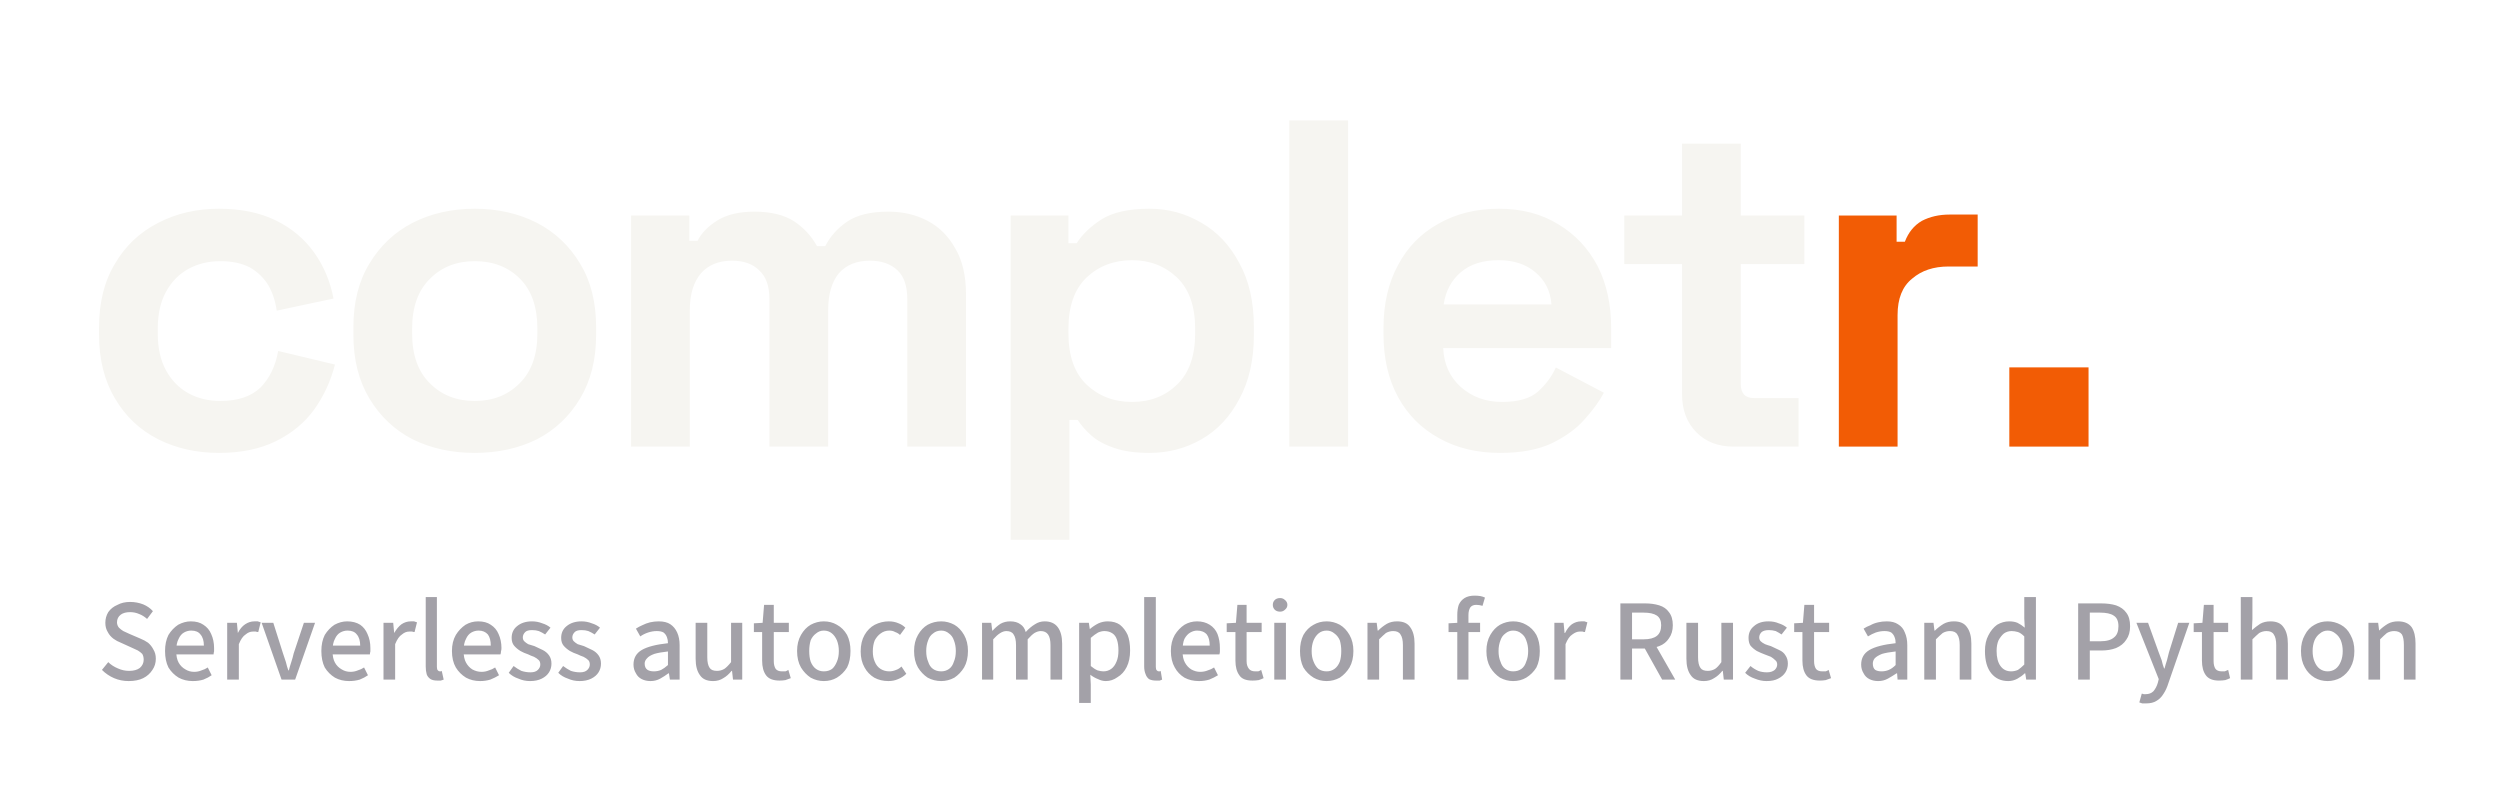
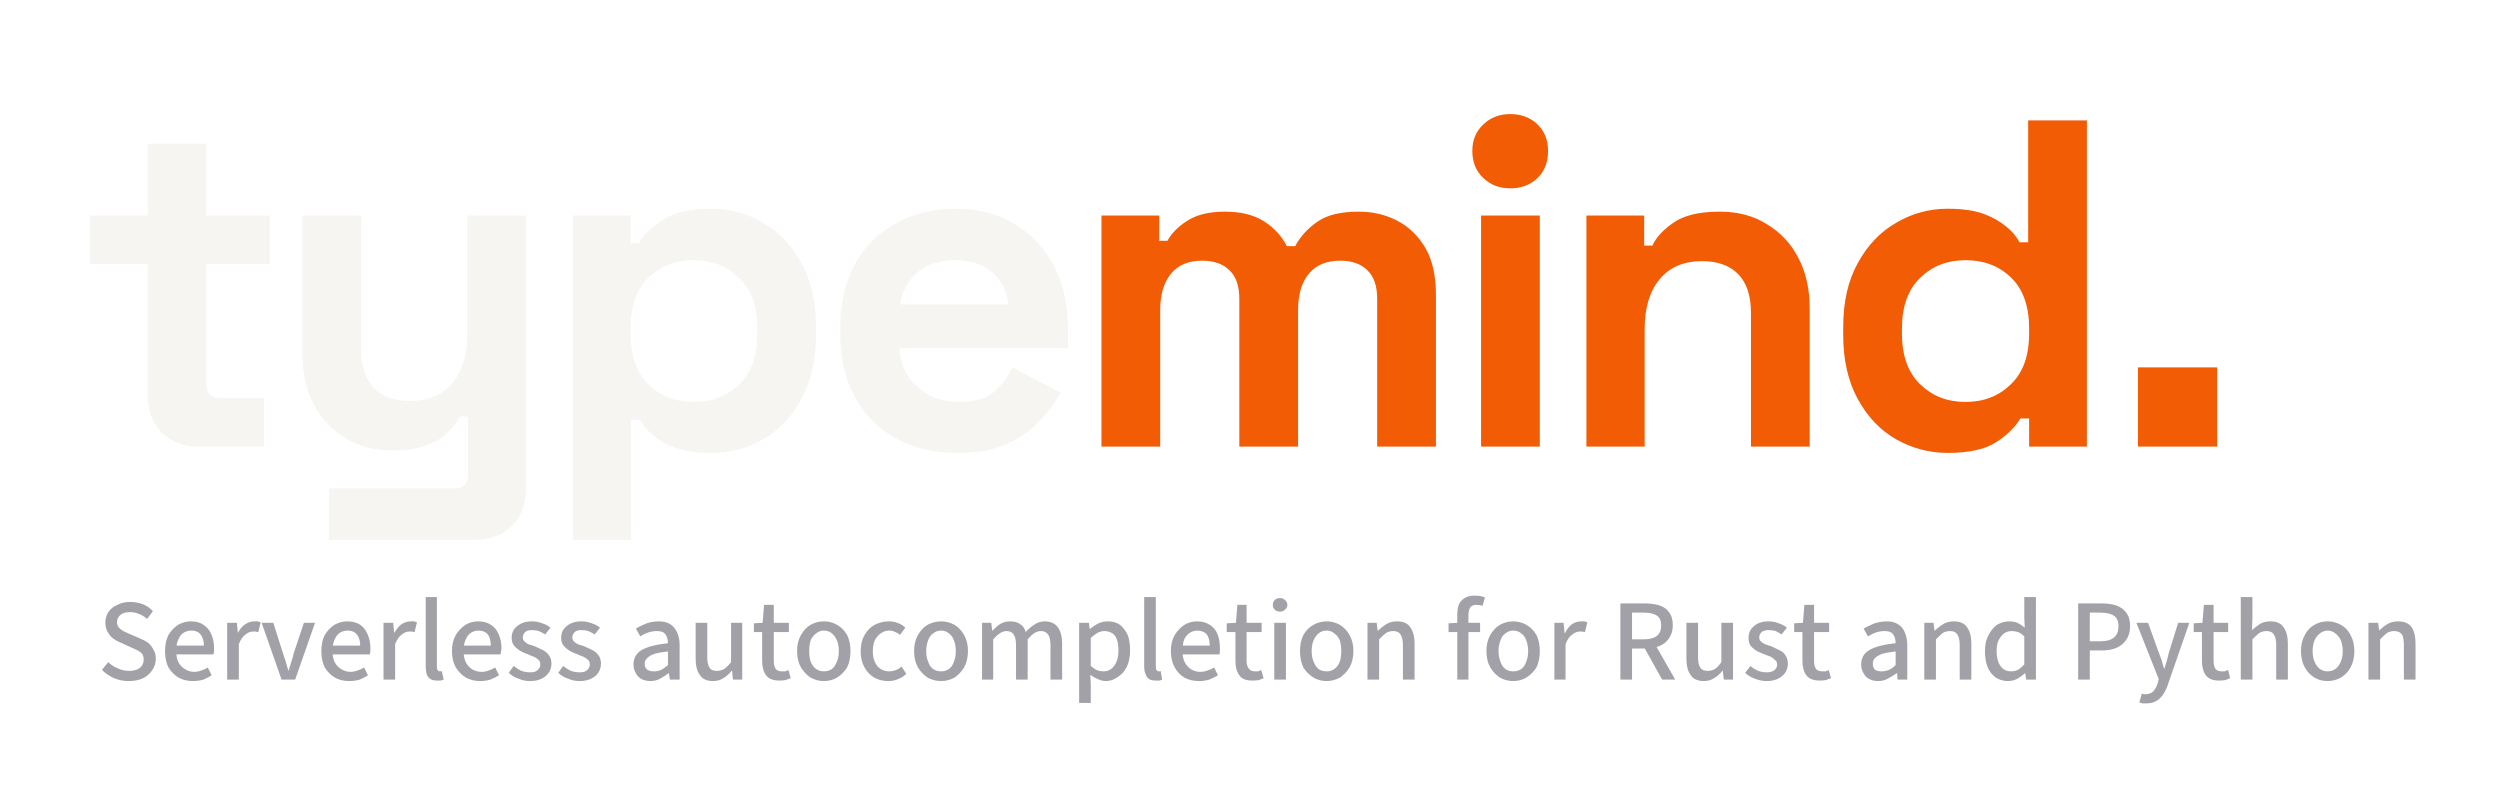
- <svg xmlns="http://www.w3.org/2000/svg" viewBox="0 0 515 164" width="515" height="164" role="img" aria-label="completr: serverless autocompletion for rust and python">
-   <path d="M45.1 93.3Q38.2 93.3 32.6 90.5Q26.9 87.6 23.7 82.1Q20.4 76.6 20.4 68.9V67.5Q20.4 59.7 23.7 54.3Q26.9 48.8 32.6 45.9Q38.2 43 45.1 43Q51.9 43 56.8 45.4Q61.7 47.8 64.7 52Q67.7 56.2 68.7 61.5L57 64Q56.6 61.1 55.3 58.8Q53.9 56.5 51.5 55.1Q49 53.8 45.4 53.8Q41.7 53.8 38.8 55.4Q35.9 57 34.2 60.1Q32.5 63.2 32.5 67.7V68.7Q32.5 73.2 34.2 76.3Q35.9 79.4 38.8 81Q41.7 82.6 45.4 82.6Q50.8 82.6 53.7 79.8Q56.5 76.9 57.3 72.3L69 75.1Q67.7 80.2 64.7 84.4Q61.7 88.5 56.8 90.9Q51.9 93.3 45.1 93.3ZM97.8 93.3Q90.7 93.3 85 90.5Q79.4 87.6 76.1 82.1Q72.8 76.6 72.8 69V67.4Q72.8 59.7 76.1 54.3Q79.4 48.8 85 45.9Q90.7 43 97.8 43Q104.9 43 110.6 45.9Q116.2 48.8 119.5 54.3Q122.8 59.7 122.8 67.4V69Q122.8 76.6 119.5 82.1Q116.2 87.6 110.6 90.5Q104.9 93.3 97.8 93.3ZM97.8 82.6Q103.4 82.6 107 79Q110.7 75.4 110.7 68.7V67.7Q110.7 61 107.1 57.4Q103.5 53.8 97.8 53.8Q92.2 53.8 88.6 57.4Q84.9 61 84.9 67.7V68.7Q84.9 75.4 88.6 79Q92.2 82.6 97.8 82.6ZM130 92V44.4H142V49.6H143.7Q144.9 47.2 147.8 45.4Q150.7 43.6 155.4 43.6Q160.5 43.6 163.6 45.6Q166.6 47.6 168.3 50.7H170Q171.6 47.6 174.6 45.6Q177.6 43.6 183 43.6Q187.5 43.6 191.1 45.5Q194.7 47.4 196.8 51.2Q199 54.9 199 60.7V92H186.9V61.6Q186.9 57.6 184.9 55.7Q182.8 53.7 179.2 53.7Q175.1 53.7 172.8 56.3Q170.6 59 170.6 63.9V92H158.5V61.6Q158.5 57.6 156.4 55.7Q154.4 53.7 150.8 53.7Q146.7 53.7 144.4 56.3Q142.1 59 142.1 63.9V92ZM208.2 111.2V44.4H220.1V50.1H221.8Q223.5 47.4 226.9 45.2Q230.4 43 236.8 43Q242.6 43 247.5 45.9Q252.4 48.7 255.3 54.2Q258.3 59.6 258.3 67.4V69Q258.3 76.7 255.3 82.2Q252.4 87.7 247.5 90.5Q242.6 93.3 236.8 93.3Q232.5 93.3 229.6 92.3Q226.6 91.3 224.8 89.7Q223.1 88.2 222 86.5H220.3V111.2ZM233.2 82.8Q238.8 82.8 242.5 79.2Q246.2 75.6 246.2 68.7V67.7Q246.2 60.8 242.5 57.2Q238.7 53.6 233.2 53.6Q227.6 53.6 223.8 57.2Q220.1 60.8 220.1 67.7V68.7Q220.1 75.6 223.8 79.2Q227.6 82.8 233.2 82.8ZM265.6 92V24.8H277.7V92ZM309 93.3Q301.9 93.3 296.5 90.3Q291 87.3 288 81.8Q285 76.3 285 68.8V67.6Q285 60.1 288 54.6Q290.9 49.1 296.3 46.1Q301.7 43 308.8 43Q315.8 43 321 46.2Q326.2 49.3 329.1 54.8Q331.9 60.3 331.9 67.6V71.7H297.3Q297.5 76.6 300.9 79.7Q304.4 82.8 309.4 82.8Q314.5 82.8 316.9 80.6Q319.3 78.4 320.5 75.7L330.4 80.9Q329.1 83.4 326.5 86.3Q324 89.2 319.7 91.3Q315.5 93.3 309 93.3ZM297.4 62.7H319.6Q319.3 58.6 316.3 56.1Q313.4 53.6 308.7 53.6Q303.8 53.6 300.9 56.1Q298 58.6 297.4 62.7ZM357.1 92Q352.4 92 349.5 89.1Q346.5 86.1 346.5 81.2V54.4H334.6V44.4H346.5V29.6H358.6V44.4H371.7V54.4H358.6V79.1Q358.6 82 361.3 82H370.5V92Z" fill="#F6F5F1" />
-   <path d="M378.8 92V44.4H390.7V49.8H392.4Q393.5 46.9 395.9 45.5Q398.4 44.2 401.6 44.2H407.4V54.9H401.4Q396.8 54.9 393.9 57.4Q390.9 59.8 390.9 64.9V92Z" fill="#F25C05" />
-   <rect x="413.92" y="75.68" width="16.32" height="16.32" fill="#F25C05" />
+ <svg xmlns="http://www.w3.org/2000/svg" viewBox="0 0 515 164" width="515" height="164" role="img" aria-label="typemind: serverless autocompletion for rust and python">
+   <path d="M41 92Q36.3 92 33.3 89.1Q30.4 86.1 30.4 81.2V54.4H18.5V44.4H30.4V29.6H42.5V44.4H55.6V54.4H42.5V79.1Q42.5 82 45.2 82H54.4V92ZM67.8 111.2V100.6H93.8Q96.4 100.6 96.4 97.8V85.8H94.7Q94 87.4 92.3 89Q90.7 90.7 87.9 91.7Q85.1 92.8 80.8 92.8Q75.2 92.8 71.1 90.2Q66.9 87.7 64.6 83.2Q62.3 78.7 62.3 72.8V44.4H74.4V71.8Q74.4 77.2 77 79.9Q79.6 82.6 84.5 82.6Q90.1 82.6 93.2 78.9Q96.3 75.2 96.3 68.6V44.4H108.4V100.4Q108.4 105.3 105.5 108.3Q102.6 111.2 97.8 111.2ZM118 111.2V44.4H129.9V50.1H131.6Q133.2 47.4 136.7 45.2Q140.1 43 146.6 43Q152.3 43 157.2 45.9Q162.1 48.7 165.1 54.2Q168.1 59.6 168.1 67.4V69Q168.1 76.7 165.1 82.2Q162.1 87.7 157.2 90.5Q152.3 93.3 146.6 93.3Q142.2 93.3 139.3 92.3Q136.4 91.3 134.6 89.7Q132.8 88.2 131.8 86.5H130V111.2ZM142.9 82.8Q148.6 82.8 152.3 79.2Q156 75.6 156 68.7V67.7Q156 60.8 152.2 57.2Q148.5 53.6 142.9 53.6Q137.3 53.6 133.6 57.2Q129.9 60.8 129.9 67.7V68.7Q129.9 75.6 133.6 79.2Q137.3 82.8 142.9 82.8ZM197.1 93.3Q190 93.3 184.5 90.3Q179.1 87.3 176.1 81.8Q173.1 76.3 173.1 68.8V67.6Q173.1 60.1 176 54.6Q179 49.1 184.4 46.1Q189.8 43 196.9 43Q203.9 43 209.1 46.2Q214.2 49.3 217.1 54.8Q220 60.3 220 67.6V71.7H185.3Q185.5 76.6 189 79.7Q192.4 82.8 197.4 82.8Q202.5 82.8 204.9 80.6Q207.3 78.4 208.6 75.7L218.5 80.9Q217.1 83.4 214.6 86.3Q212 89.2 207.8 91.3Q203.6 93.3 197.1 93.3ZM185.4 62.7H207.7Q207.3 58.6 204.4 56.1Q201.5 53.6 196.8 53.6Q191.9 53.6 189 56.1Q186.1 58.6 185.4 62.7Z" fill="#F6F5F1" />
+   <path d="M226.9 92V44.4H238.8V49.6H240.5Q241.8 47.2 244.7 45.4Q247.6 43.6 252.3 43.6Q257.3 43.6 260.4 45.6Q263.5 47.6 265.1 50.7H266.8Q268.5 47.6 271.5 45.6Q274.4 43.6 279.9 43.6Q284.3 43.6 287.9 45.5Q291.5 47.4 293.7 51.2Q295.8 54.9 295.8 60.7V92H283.7V61.6Q283.7 57.6 281.7 55.7Q279.7 53.7 276.1 53.7Q271.9 53.7 269.7 56.3Q267.4 59 267.4 63.9V92H255.3V61.6Q255.3 57.6 253.3 55.7Q251.3 53.7 247.6 53.7Q243.5 53.7 241.3 56.3Q239 59 239 63.9V92ZM305.1 92V44.4H317.2V92ZM311.1 38.8Q307.8 38.8 305.6 36.7Q303.3 34.6 303.3 31.1Q303.3 27.7 305.6 25.6Q307.8 23.5 311.1 23.5Q314.5 23.5 316.7 25.6Q318.9 27.7 318.9 31.1Q318.9 34.6 316.7 36.7Q314.5 38.8 311.1 38.8ZM326.8 92V44.4H338.7V50.6H340.4Q341.5 48.1 344.7 45.9Q347.9 43.6 354.3 43.6Q359.9 43.6 364 46.2Q368.2 48.7 370.5 53.2Q372.8 57.6 372.8 63.6V92H360.7V64.5Q360.7 59.2 358.1 56.5Q355.5 53.8 350.6 53.8Q345 53.8 341.9 57.5Q338.8 61.2 338.8 67.8V92ZM401.2 93.3Q395.6 93.3 390.6 90.5Q385.7 87.7 382.7 82.2Q379.7 76.7 379.7 69V67.4Q379.7 59.6 382.7 54.2Q385.7 48.7 390.6 45.9Q395.5 43 401.2 43Q405.6 43 408.5 44Q411.4 45.1 413.2 46.6Q415.1 48.1 416 49.9H417.8V24.8H429.9V92H418V86.2H416.2Q414.6 88.9 411.2 91.1Q407.8 93.3 401.2 93.3ZM404.9 82.8Q410.5 82.8 414.2 79.2Q418 75.6 418 68.7V67.7Q418 60.8 414.3 57.2Q410.6 53.6 404.9 53.6Q399.3 53.6 395.6 57.2Q391.8 60.8 391.8 67.7V68.7Q391.8 75.6 395.6 79.2Q399.3 82.8 404.9 82.8Z" fill="#F25C05" />
+   <rect x="440.42" y="75.68" width="16.32" height="16.32" fill="#F25C05" />
  <path d="M26.5 140.3Q24.9 140.3 23.5 139.7Q22.1 139.1 21 138L22.3 136.4Q23.1 137.2 24.3 137.7Q25.4 138.2 26.6 138.2Q28 138.2 28.8 137.6Q29.6 136.9 29.6 135.9Q29.6 135.2 29.3 134.7Q28.9 134.3 28.4 134Q27.8 133.7 27.1 133.4L24.9 132.4Q24.1 132.1 23.4 131.6Q22.6 131 22.2 130.2Q21.7 129.4 21.7 128.3Q21.7 127.1 22.3 126.1Q23 125.1 24.2 124.6Q25.3 124 26.8 124Q28.2 124 29.5 124.5Q30.7 125 31.5 125.9L30.3 127.5Q29.5 126.8 28.7 126.5Q27.8 126.1 26.8 126.1Q25.6 126.1 24.9 126.6Q24.1 127.2 24.1 128.2Q24.1 128.8 24.5 129.3Q24.9 129.7 25.4 130Q26 130.3 26.7 130.6L28.8 131.5Q29.8 131.9 30.5 132.4Q31.2 133 31.6 133.8Q32.1 134.6 32.1 135.7Q32.1 137 31.4 138Q30.7 139.1 29.5 139.7Q28.3 140.3 26.5 140.3ZM39.7 140.3Q38.1 140.3 36.8 139.6Q35.5 138.8 34.7 137.5Q34 136.1 34 134.1Q34 132.2 34.7 130.8Q35.5 129.5 36.7 128.7Q38 128 39.3 128Q40.9 128 41.9 128.7Q43 129.4 43.5 130.6Q44.1 131.9 44.1 133.5Q44.1 133.9 44.1 134.2Q44 134.5 44 134.8H35.7V133H42Q42 131.5 41.3 130.7Q40.7 129.9 39.4 129.9Q38.6 129.9 37.9 130.3Q37.2 130.7 36.8 131.6Q36.3 132.5 36.3 134.1Q36.3 135.6 36.8 136.5Q37.3 137.4 38.2 137.9Q39 138.4 40 138.4Q40.8 138.4 41.5 138.1Q42.2 137.9 42.8 137.5L43.6 139.1Q42.9 139.6 41.9 140Q40.9 140.3 39.7 140.3ZM46.8 140V128.3H48.8L49 130.4H49Q49.6 129.2 50.5 128.6Q51.4 128 52.4 128Q52.8 128 53.1 128Q53.4 128.1 53.7 128.2L53.2 130.2Q52.9 130.2 52.7 130.1Q52.4 130.1 52.1 130.1Q51.3 130.1 50.6 130.7Q49.8 131.2 49.2 132.7V140ZM58 140 53.9 128.3H56.3L58.3 134.6Q58.6 135.5 58.9 136.4Q59.1 137.3 59.4 138.1H59.5Q59.7 137.3 60 136.4Q60.3 135.5 60.5 134.6L62.6 128.3H64.9L60.8 140ZM71.9 140.3Q70.3 140.3 69 139.6Q67.7 138.8 66.9 137.5Q66.2 136.1 66.2 134.1Q66.2 132.2 66.9 130.8Q67.7 129.5 68.9 128.7Q70.2 128 71.5 128Q73.1 128 74.2 128.7Q75.2 129.4 75.7 130.6Q76.3 131.9 76.3 133.5Q76.3 133.9 76.3 134.2Q76.2 134.5 76.2 134.8H67.9V133H74.2Q74.2 131.5 73.5 130.7Q72.9 129.9 71.6 129.9Q70.8 129.9 70.1 130.3Q69.4 130.7 69 131.6Q68.5 132.5 68.5 134.1Q68.5 135.6 69 136.5Q69.5 137.4 70.4 137.9Q71.2 138.4 72.2 138.4Q73 138.4 73.7 138.1Q74.4 137.9 75 137.5L75.8 139.1Q75.1 139.6 74.1 140Q73.1 140.3 71.9 140.3ZM79 140V128.3H81L81.2 130.4H81.2Q81.9 129.2 82.7 128.6Q83.6 128 84.6 128Q85 128 85.3 128Q85.6 128.1 85.9 128.2L85.4 130.2Q85.1 130.2 84.9 130.1Q84.6 130.1 84.3 130.1Q83.5 130.1 82.8 130.7Q82 131.2 81.4 132.7V140ZM90.1 140.2Q89.2 140.2 88.7 139.9Q88.1 139.5 87.9 138.9Q87.7 138.2 87.7 137.3V123H90V137.4Q90 137.9 90.2 138.1Q90.4 138.3 90.6 138.3Q90.7 138.3 90.8 138.3Q90.9 138.3 91 138.2L91.4 140Q91.1 140.1 90.8 140.2Q90.5 140.2 90.1 140.2ZM98.9 140.3Q97.3 140.3 96 139.6Q94.7 138.8 93.9 137.5Q93.1 136.1 93.1 134.1Q93.1 132.2 93.9 130.8Q94.7 129.5 95.9 128.7Q97.1 128 98.5 128Q100.1 128 101.1 128.7Q102.2 129.4 102.7 130.6Q103.3 131.9 103.3 133.5Q103.3 133.9 103.2 134.2Q103.2 134.5 103.1 134.8H94.9V133H101.1Q101.1 131.5 100.5 130.7Q99.8 129.9 98.6 129.9Q97.8 129.9 97.1 130.3Q96.4 130.7 96 131.6Q95.5 132.5 95.5 134.1Q95.5 135.6 96 136.5Q96.5 137.4 97.3 137.9Q98.2 138.4 99.2 138.4Q100 138.4 100.7 138.1Q101.4 137.9 102 137.5L102.8 139.1Q102 139.6 101 140Q100 140.3 98.9 140.3ZM109.2 140.3Q107.9 140.3 106.8 139.8Q105.6 139.4 104.8 138.6L105.8 137.2Q106.6 137.8 107.4 138.2Q108.3 138.5 109.3 138.5Q110.3 138.5 110.8 138Q111.3 137.5 111.3 136.9Q111.3 136.3 111 136Q110.6 135.6 110 135.3Q109.4 135.1 108.8 134.8Q107.9 134.5 107.2 134.1Q106.4 133.6 105.9 133Q105.4 132.4 105.4 131.4Q105.4 129.9 106.5 129Q107.7 128 109.6 128Q110.7 128 111.7 128.4Q112.7 128.7 113.4 129.3L112.3 130.7Q111.7 130.3 111 130Q110.4 129.8 109.6 129.8Q108.6 129.8 108.2 130.2Q107.7 130.7 107.7 131.3Q107.7 131.8 108 132.1Q108.3 132.4 108.8 132.7Q109.4 132.9 110.1 133.1Q111 133.5 111.8 133.9Q112.6 134.3 113.1 135Q113.6 135.7 113.6 136.7Q113.6 137.7 113.1 138.5Q112.6 139.3 111.6 139.8Q110.6 140.3 109.2 140.3ZM119.4 140.3Q118.1 140.3 117 139.8Q115.8 139.4 115 138.6L116 137.2Q116.8 137.8 117.6 138.2Q118.5 138.5 119.5 138.5Q120.5 138.5 121 138Q121.5 137.5 121.5 136.9Q121.5 136.3 121.2 136Q120.8 135.6 120.2 135.3Q119.6 135.1 119 134.8Q118.1 134.5 117.4 134.1Q116.6 133.6 116.1 133Q115.6 132.4 115.6 131.4Q115.6 129.9 116.7 129Q117.9 128 119.8 128Q120.9 128 121.9 128.4Q122.9 128.7 123.6 129.3L122.5 130.7Q121.9 130.3 121.2 130Q120.6 129.8 119.8 129.8Q118.8 129.8 118.4 130.2Q117.9 130.7 117.9 131.3Q117.9 131.8 118.2 132.1Q118.5 132.4 119 132.7Q119.6 132.9 120.3 133.1Q121.2 133.5 122 133.9Q122.8 134.3 123.3 135Q123.8 135.7 123.8 136.7Q123.8 137.7 123.3 138.5Q122.8 139.3 121.8 139.8Q120.8 140.3 119.4 140.3ZM134 140.3Q133 140.3 132.2 139.9Q131.4 139.5 131 138.7Q130.5 137.9 130.5 136.9Q130.5 134.9 132.2 133.9Q133.9 132.9 137.6 132.5Q137.6 131.8 137.4 131.3Q137.2 130.7 136.7 130.3Q136.2 130 135.3 130Q134.4 130 133.5 130.3Q132.6 130.6 131.9 131.1L131 129.5Q131.6 129.1 132.3 128.8Q133.1 128.4 133.9 128.2Q134.8 128 135.7 128Q137.2 128 138.1 128.6Q139 129.2 139.5 130.3Q140 131.4 140 132.9V140H138L137.8 138.7H137.7Q136.9 139.3 136 139.8Q135.1 140.3 134 140.3ZM134.7 138.3Q135.5 138.3 136.2 138Q136.8 137.7 137.6 137V134.2Q135.8 134.4 134.8 134.7Q133.7 135.1 133.3 135.6Q132.8 136.1 132.8 136.7Q132.8 137.6 133.4 138Q133.9 138.3 134.7 138.3ZM146.9 140.3Q145 140.3 144.2 139.1Q143.3 137.9 143.3 135.7V128.3H145.7V135.4Q145.7 136.9 146.2 137.6Q146.6 138.2 147.7 138.2Q148.5 138.2 149.2 137.8Q149.8 137.4 150.6 136.4V128.3H152.9V140H151L150.8 138.2H150.7Q149.9 139.2 149 139.7Q148.1 140.3 146.9 140.3ZM160.6 140.2Q158.6 140.2 157.8 139.1Q157 138 157 136.1V130.2H155.3V128.4L157.1 128.3L157.4 124.6H159.4V128.3H162.5V130.2H159.4V136.2Q159.4 137.2 159.8 137.8Q160.2 138.3 161.1 138.3Q161.4 138.3 161.8 138.3Q162.1 138.2 162.4 138L162.9 139.7Q162.4 139.9 161.8 140.1Q161.2 140.2 160.6 140.2ZM169.7 140.3Q168.3 140.3 167 139.6Q165.8 138.8 165 137.5Q164.2 136.1 164.2 134.1Q164.2 132.2 165 130.8Q165.8 129.4 167 128.7Q168.3 128 169.7 128Q171.2 128 172.4 128.7Q173.7 129.4 174.5 130.8Q175.2 132.2 175.2 134.1Q175.2 136.1 174.5 137.5Q173.7 138.8 172.4 139.6Q171.2 140.3 169.7 140.3ZM169.7 138.3Q170.7 138.3 171.4 137.8Q172 137.3 172.4 136.3Q172.8 135.4 172.8 134.1Q172.8 132.9 172.4 131.9Q172 131 171.4 130.5Q170.7 129.9 169.7 129.9Q168.8 129.9 168.1 130.5Q167.4 131 167 131.9Q166.7 132.9 166.7 134.1Q166.7 135.4 167 136.3Q167.4 137.3 168.1 137.8Q168.8 138.3 169.7 138.3ZM183 140.3Q181.4 140.3 180.1 139.6Q178.8 138.8 178.1 137.5Q177.3 136.1 177.3 134.2Q177.3 132.2 178.1 130.8Q178.9 129.4 180.2 128.7Q181.6 128 183.1 128Q184.2 128 185.1 128.4Q185.9 128.7 186.5 129.3L185.4 130.8Q185 130.4 184.4 130.2Q183.9 129.9 183.2 129.9Q182.2 129.9 181.4 130.5Q180.7 131 180.2 131.9Q179.8 132.9 179.8 134.2Q179.8 135.4 180.2 136.3Q180.6 137.3 181.4 137.8Q182.2 138.3 183.2 138.3Q183.9 138.3 184.6 138Q185.2 137.8 185.7 137.3L186.7 138.8Q186 139.5 185 139.9Q184.1 140.3 183 140.3ZM193.9 140.3Q192.4 140.3 191.1 139.6Q189.9 138.8 189.1 137.5Q188.3 136.1 188.3 134.1Q188.3 132.2 189.1 130.8Q189.9 129.4 191.1 128.7Q192.4 128 193.9 128Q195.3 128 196.6 128.7Q197.8 129.4 198.6 130.8Q199.4 132.2 199.4 134.1Q199.4 136.1 198.6 137.5Q197.8 138.8 196.6 139.6Q195.3 140.3 193.9 140.3ZM193.9 138.3Q194.8 138.3 195.5 137.8Q196.2 137.3 196.5 136.3Q196.9 135.4 196.9 134.1Q196.9 132.9 196.5 131.9Q196.2 131 195.5 130.5Q194.8 129.9 193.9 129.9Q192.9 129.9 192.2 130.5Q191.5 131 191.2 131.9Q190.8 132.9 190.8 134.1Q190.8 135.4 191.2 136.3Q191.5 137.3 192.2 137.8Q192.9 138.3 193.9 138.3ZM202.3 140V128.3H204.2L204.4 129.9H204.5Q205.2 129.1 206.1 128.5Q207 128 208.1 128Q209.4 128 210.2 128.6Q211 129.1 211.3 130.2Q212.2 129.2 213.2 128.6Q214.1 128 215.2 128Q217 128 217.9 129.2Q218.8 130.4 218.8 132.6V140H216.4V132.9Q216.4 131.4 215.9 130.7Q215.4 130 214.4 130Q213.8 130 213.1 130.4Q212.5 130.8 211.7 131.7V140H209.3V132.9Q209.3 131.4 208.8 130.7Q208.4 130 207.3 130Q206.1 130 204.6 131.7V140ZM222.3 144.8V128.3H224.3L224.5 129.6H224.5Q225.3 128.9 226.3 128.4Q227.2 128 228.2 128Q229.7 128 230.7 128.7Q231.7 129.5 232.3 130.8Q232.8 132.1 232.8 134Q232.8 136 232.1 137.4Q231.4 138.8 230.2 139.5Q229.1 140.3 227.8 140.3Q227 140.3 226.2 139.9Q225.4 139.6 224.6 139L224.7 141V144.8ZM227.3 138.3Q228.2 138.3 228.9 137.8Q229.6 137.3 230 136.3Q230.4 135.4 230.4 134Q230.4 132.7 230.1 131.8Q229.8 130.9 229.2 130.5Q228.5 130 227.5 130Q226.9 130 226.2 130.3Q225.5 130.7 224.7 131.4V137.2Q225.4 137.8 226.1 138.1Q226.8 138.3 227.3 138.3ZM238.1 140.2Q237.3 140.2 236.7 139.9Q236.2 139.5 236 138.9Q235.7 138.2 235.7 137.3V123H238.1V137.4Q238.1 137.9 238.3 138.1Q238.5 138.3 238.7 138.3Q238.8 138.3 238.9 138.3Q239 138.3 239.1 138.2L239.4 140Q239.2 140.1 238.9 140.2Q238.6 140.2 238.1 140.2ZM247 140.3Q245.3 140.3 244 139.6Q242.7 138.8 242 137.5Q241.2 136.1 241.2 134.1Q241.2 132.2 242 130.8Q242.8 129.5 244 128.7Q245.2 128 246.6 128Q248.1 128 249.2 128.7Q250.3 129.4 250.8 130.6Q251.3 131.9 251.3 133.5Q251.3 133.9 251.3 134.2Q251.3 134.5 251.2 134.8H243V133H249.2Q249.2 131.5 248.6 130.7Q247.9 129.9 246.6 129.9Q245.9 129.9 245.2 130.3Q244.5 130.7 244 131.6Q243.6 132.5 243.6 134.1Q243.6 135.6 244.1 136.5Q244.6 137.4 245.4 137.9Q246.3 138.4 247.2 138.4Q248.1 138.4 248.8 138.1Q249.5 137.9 250.1 137.5L250.9 139.1Q250.1 139.6 249.1 140Q248.1 140.3 247 140.3ZM258 140.2Q256 140.2 255.3 139.1Q254.5 138 254.5 136.1V130.2H252.7V128.4L254.6 128.3L254.9 124.6H256.8V128.3H259.9V130.2H256.8V136.2Q256.8 137.2 257.3 137.8Q257.7 138.3 258.6 138.3Q258.9 138.3 259.2 138.3Q259.5 138.2 259.8 138L260.3 139.7Q259.9 139.9 259.3 140.1Q258.7 140.2 258 140.2ZM262.5 140V128.3H264.9V140ZM263.7 126Q263 126 262.6 125.6Q262.2 125.2 262.2 124.6Q262.2 124 262.6 123.6Q263 123.2 263.7 123.2Q264.3 123.2 264.7 123.6Q265.2 124 265.2 124.6Q265.2 125.2 264.7 125.6Q264.3 126 263.7 126ZM273.3 140.3Q271.8 140.3 270.6 139.6Q269.3 138.8 268.5 137.5Q267.8 136.1 267.8 134.1Q267.8 132.2 268.5 130.8Q269.3 129.4 270.6 128.7Q271.8 128 273.3 128Q274.7 128 276 128.7Q277.2 129.4 278 130.8Q278.8 132.2 278.8 134.1Q278.8 136.1 278 137.5Q277.2 138.8 276 139.6Q274.7 140.3 273.3 140.3ZM273.3 138.3Q274.2 138.3 274.9 137.8Q275.6 137.3 276 136.3Q276.3 135.4 276.3 134.1Q276.3 132.9 276 131.9Q275.6 131 274.9 130.5Q274.2 129.9 273.3 129.9Q272.3 129.9 271.6 130.5Q271 131 270.6 131.9Q270.2 132.9 270.2 134.1Q270.2 135.4 270.6 136.3Q271 137.3 271.6 137.8Q272.3 138.3 273.3 138.3ZM281.7 140V128.3H283.6L283.8 129.9H283.9Q284.7 129.1 285.7 128.5Q286.6 128 287.8 128Q289.7 128 290.5 129.2Q291.4 130.4 291.4 132.6V140H289V132.9Q289 131.4 288.5 130.7Q288.1 130 287 130Q286.2 130 285.5 130.4Q284.9 130.9 284.1 131.7V140ZM300.2 140V126.7Q300.2 125.5 300.5 124.6Q300.9 123.7 301.7 123.2Q302.5 122.7 303.8 122.7Q304.4 122.7 305 122.8Q305.5 122.9 305.9 123.1L305.4 124.8Q304.7 124.6 304.1 124.6Q303.3 124.6 302.9 125.1Q302.5 125.7 302.5 126.7V140ZM298.4 130.2V128.4L300.3 128.3H304.9V130.2ZM311.7 140.3Q310.3 140.3 309 139.6Q307.8 138.8 307 137.5Q306.2 136.1 306.2 134.1Q306.2 132.2 307 130.8Q307.8 129.4 309 128.7Q310.3 128 311.7 128Q313.2 128 314.4 128.7Q315.7 129.4 316.5 130.8Q317.2 132.2 317.2 134.1Q317.2 136.1 316.5 137.5Q315.7 138.8 314.4 139.6Q313.2 140.3 311.7 140.3ZM311.7 138.3Q312.7 138.3 313.4 137.8Q314.1 137.3 314.4 136.3Q314.8 135.4 314.8 134.1Q314.8 132.9 314.4 131.9Q314.1 131 313.4 130.5Q312.7 129.9 311.7 129.9Q310.8 129.9 310.1 130.5Q309.4 131 309.1 131.9Q308.7 132.9 308.7 134.1Q308.7 135.4 309.1 136.3Q309.4 137.3 310.1 137.8Q310.8 138.3 311.7 138.3ZM320.2 140V128.3H322.1L322.3 130.4H322.4Q323 129.2 323.8 128.6Q324.7 128 325.7 128Q326.1 128 326.4 128Q326.7 128.1 327 128.2L326.5 130.2Q326.2 130.2 326 130.1Q325.8 130.1 325.4 130.1Q324.7 130.1 323.9 130.7Q323.1 131.2 322.5 132.7V140ZM333.8 140V124.3H338.9Q340.5 124.3 341.8 124.7Q343.1 125.1 343.8 126.1Q344.6 127.1 344.6 128.8Q344.6 130.4 343.8 131.5Q343.1 132.6 341.8 133.1Q340.5 133.6 338.9 133.6H336.2V140ZM336.2 131.7H338.6Q340.4 131.7 341.3 131Q342.2 130.3 342.2 128.8Q342.2 127.4 341.3 126.8Q340.4 126.2 338.6 126.2H336.2ZM342.4 140 338.5 133 340.3 131.6 345.1 140ZM351 140.3Q349.1 140.3 348.3 139.1Q347.4 137.9 347.4 135.7V128.3H349.8V135.4Q349.8 136.9 350.3 137.6Q350.7 138.2 351.8 138.2Q352.6 138.2 353.3 137.8Q353.9 137.4 354.6 136.4V128.3H357V140H355.1L354.9 138.2H354.8Q354 139.2 353.1 139.7Q352.2 140.3 351 140.3ZM363.9 140.3Q362.7 140.3 361.5 139.8Q360.3 139.4 359.5 138.6L360.6 137.2Q361.3 137.8 362.2 138.2Q363 138.5 364 138.5Q365 138.5 365.6 138Q366.1 137.5 366.1 136.9Q366.1 136.3 365.7 136Q365.3 135.6 364.8 135.3Q364.2 135.1 363.5 134.8Q362.7 134.5 361.9 134.1Q361.1 133.6 360.6 133Q360.2 132.4 360.2 131.4Q360.2 129.9 361.3 129Q362.4 128 364.3 128Q365.5 128 366.4 128.4Q367.4 128.7 368.1 129.3L367 130.7Q366.4 130.3 365.8 130Q365.1 129.8 364.4 129.8Q363.4 129.8 362.9 130.2Q362.4 130.7 362.4 131.3Q362.4 131.8 362.7 132.1Q363 132.4 363.6 132.7Q364.1 132.9 364.8 133.1Q365.7 133.5 366.5 133.9Q367.4 134.3 367.8 135Q368.3 135.7 368.3 136.7Q368.3 137.7 367.8 138.5Q367.3 139.3 366.3 139.8Q365.4 140.3 363.9 140.3ZM374.9 140.2Q372.9 140.2 372.1 139.1Q371.3 138 371.3 136.1V130.2H369.6V128.4L371.4 128.3L371.7 124.6H373.7V128.3H376.8V130.2H373.7V136.2Q373.7 137.2 374.1 137.8Q374.5 138.3 375.4 138.3Q375.7 138.3 376.1 138.3Q376.4 138.2 376.7 138L377.2 139.7Q376.7 139.9 376.1 140.1Q375.5 140.2 374.9 140.2ZM386.9 140.3Q385.9 140.3 385.1 139.9Q384.3 139.5 383.9 138.7Q383.4 137.9 383.4 136.9Q383.4 134.9 385.1 133.9Q386.8 132.9 390.5 132.5Q390.5 131.8 390.3 131.3Q390.1 130.7 389.6 130.3Q389.1 130 388.2 130Q387.3 130 386.4 130.3Q385.6 130.6 384.8 131.1L383.9 129.5Q384.5 129.1 385.3 128.8Q386 128.4 386.9 128.2Q387.7 128 388.7 128Q390.1 128 391 128.6Q392 129.2 392.4 130.3Q392.9 131.4 392.9 132.9V140H390.9L390.8 138.7H390.7Q389.8 139.3 388.9 139.8Q388 140.3 386.9 140.3ZM387.6 138.3Q388.4 138.3 389.1 138Q389.8 137.7 390.5 137V134.2Q388.7 134.4 387.7 134.7Q386.7 135.1 386.2 135.6Q385.8 136.1 385.8 136.7Q385.8 137.6 386.3 138Q386.8 138.3 387.6 138.3ZM396.4 140V128.3H398.3L398.5 129.9H398.6Q399.4 129.1 400.4 128.5Q401.3 128 402.5 128Q404.4 128 405.2 129.2Q406.1 130.4 406.1 132.6V140H403.7V132.9Q403.7 131.4 403.2 130.7Q402.8 130 401.7 130Q400.9 130 400.2 130.4Q399.6 130.9 398.8 131.7V140ZM413.7 140.3Q411.5 140.3 410.2 138.7Q408.9 137.1 408.9 134.1Q408.9 132.2 409.6 130.9Q410.3 129.5 411.4 128.7Q412.6 128 413.9 128Q414.9 128 415.6 128.3Q416.4 128.7 417.1 129.3L417 127.4V123H419.4V140H417.4L417.2 138.7H417.1Q416.5 139.3 415.6 139.8Q414.7 140.3 413.7 140.3ZM414.3 138.3Q415 138.3 415.7 138Q416.3 137.6 417 136.9V131.1Q416.3 130.4 415.7 130.2Q415 130 414.4 130Q413.5 130 412.8 130.5Q412.2 131 411.7 131.9Q411.3 132.8 411.3 134.1Q411.3 136.1 412.1 137.2Q412.9 138.3 414.3 138.3ZM428.1 140V124.3H432.8Q434.6 124.3 435.9 124.7Q437.3 125.2 438 126.2Q438.8 127.2 438.8 129Q438.8 130.7 438 131.8Q437.3 132.9 435.9 133.5Q434.6 134 432.9 134H430.5V140ZM430.5 132.1H432.7Q434.6 132.1 435.5 131.3Q436.4 130.6 436.4 129Q436.4 127.4 435.4 126.8Q434.5 126.2 432.6 126.2H430.5ZM442.1 144.9Q441.7 144.9 441.3 144.9Q441 144.8 440.7 144.7L441.2 142.9Q441.4 142.9 441.6 143Q441.8 143 442 143Q443 143 443.6 142.4Q444.2 141.7 444.5 140.7L444.7 139.9L440.1 128.3H442.5L444.7 134.4Q445 135.2 445.3 136Q445.5 136.9 445.8 137.7H445.9Q446.1 136.9 446.4 136Q446.6 135.2 446.8 134.4L448.7 128.3H451L446.7 140.7Q446.3 142 445.7 142.9Q445.1 143.9 444.2 144.4Q443.4 144.9 442.1 144.9ZM457.1 140.2Q455.2 140.2 454.4 139.1Q453.6 138 453.6 136.1V130.2H451.9V128.4L453.7 128.3L454 124.6H456V128.3H459V130.2H456V136.2Q456 137.2 456.4 137.8Q456.8 138.3 457.7 138.3Q458 138.3 458.3 138.3Q458.6 138.2 459 138L459.4 139.7Q459 139.9 458.4 140.1Q457.8 140.2 457.1 140.2ZM461.6 140V123H464V127.5L463.9 129.8Q464.7 129.1 465.6 128.5Q466.5 128 467.7 128Q469.6 128 470.4 129.2Q471.3 130.4 471.3 132.6V140H468.9V132.9Q468.9 131.4 468.4 130.7Q468 130 466.9 130Q466.1 130 465.4 130.4Q464.8 130.9 464 131.7V140ZM479.5 140.3Q478 140.3 476.8 139.6Q475.5 138.8 474.8 137.5Q474 136.1 474 134.1Q474 132.2 474.8 130.8Q475.5 129.4 476.8 128.7Q478 128 479.5 128Q480.9 128 482.2 128.7Q483.5 129.4 484.2 130.8Q485 132.2 485 134.1Q485 136.1 484.2 137.5Q483.5 138.8 482.2 139.6Q480.9 140.3 479.5 140.3ZM479.5 138.3Q480.4 138.3 481.1 137.8Q481.8 137.3 482.2 136.3Q482.6 135.4 482.6 134.1Q482.6 132.9 482.2 131.9Q481.8 131 481.1 130.5Q480.4 129.9 479.5 129.9Q478.6 129.9 477.9 130.5Q477.2 131 476.8 131.9Q476.4 132.9 476.4 134.1Q476.4 135.4 476.8 136.3Q477.2 137.3 477.9 137.8Q478.6 138.3 479.5 138.3ZM487.9 140V128.3H489.9L490.1 129.9H490.1Q490.9 129.1 491.9 128.5Q492.8 128 494 128Q495.9 128 496.8 129.2Q497.6 130.4 497.6 132.6V140H495.2V132.9Q495.2 131.4 494.8 130.7Q494.3 130 493.2 130Q492.4 130 491.7 130.4Q491.1 130.9 490.3 131.7V140Z" fill="#A3A1A8" />
</svg>
